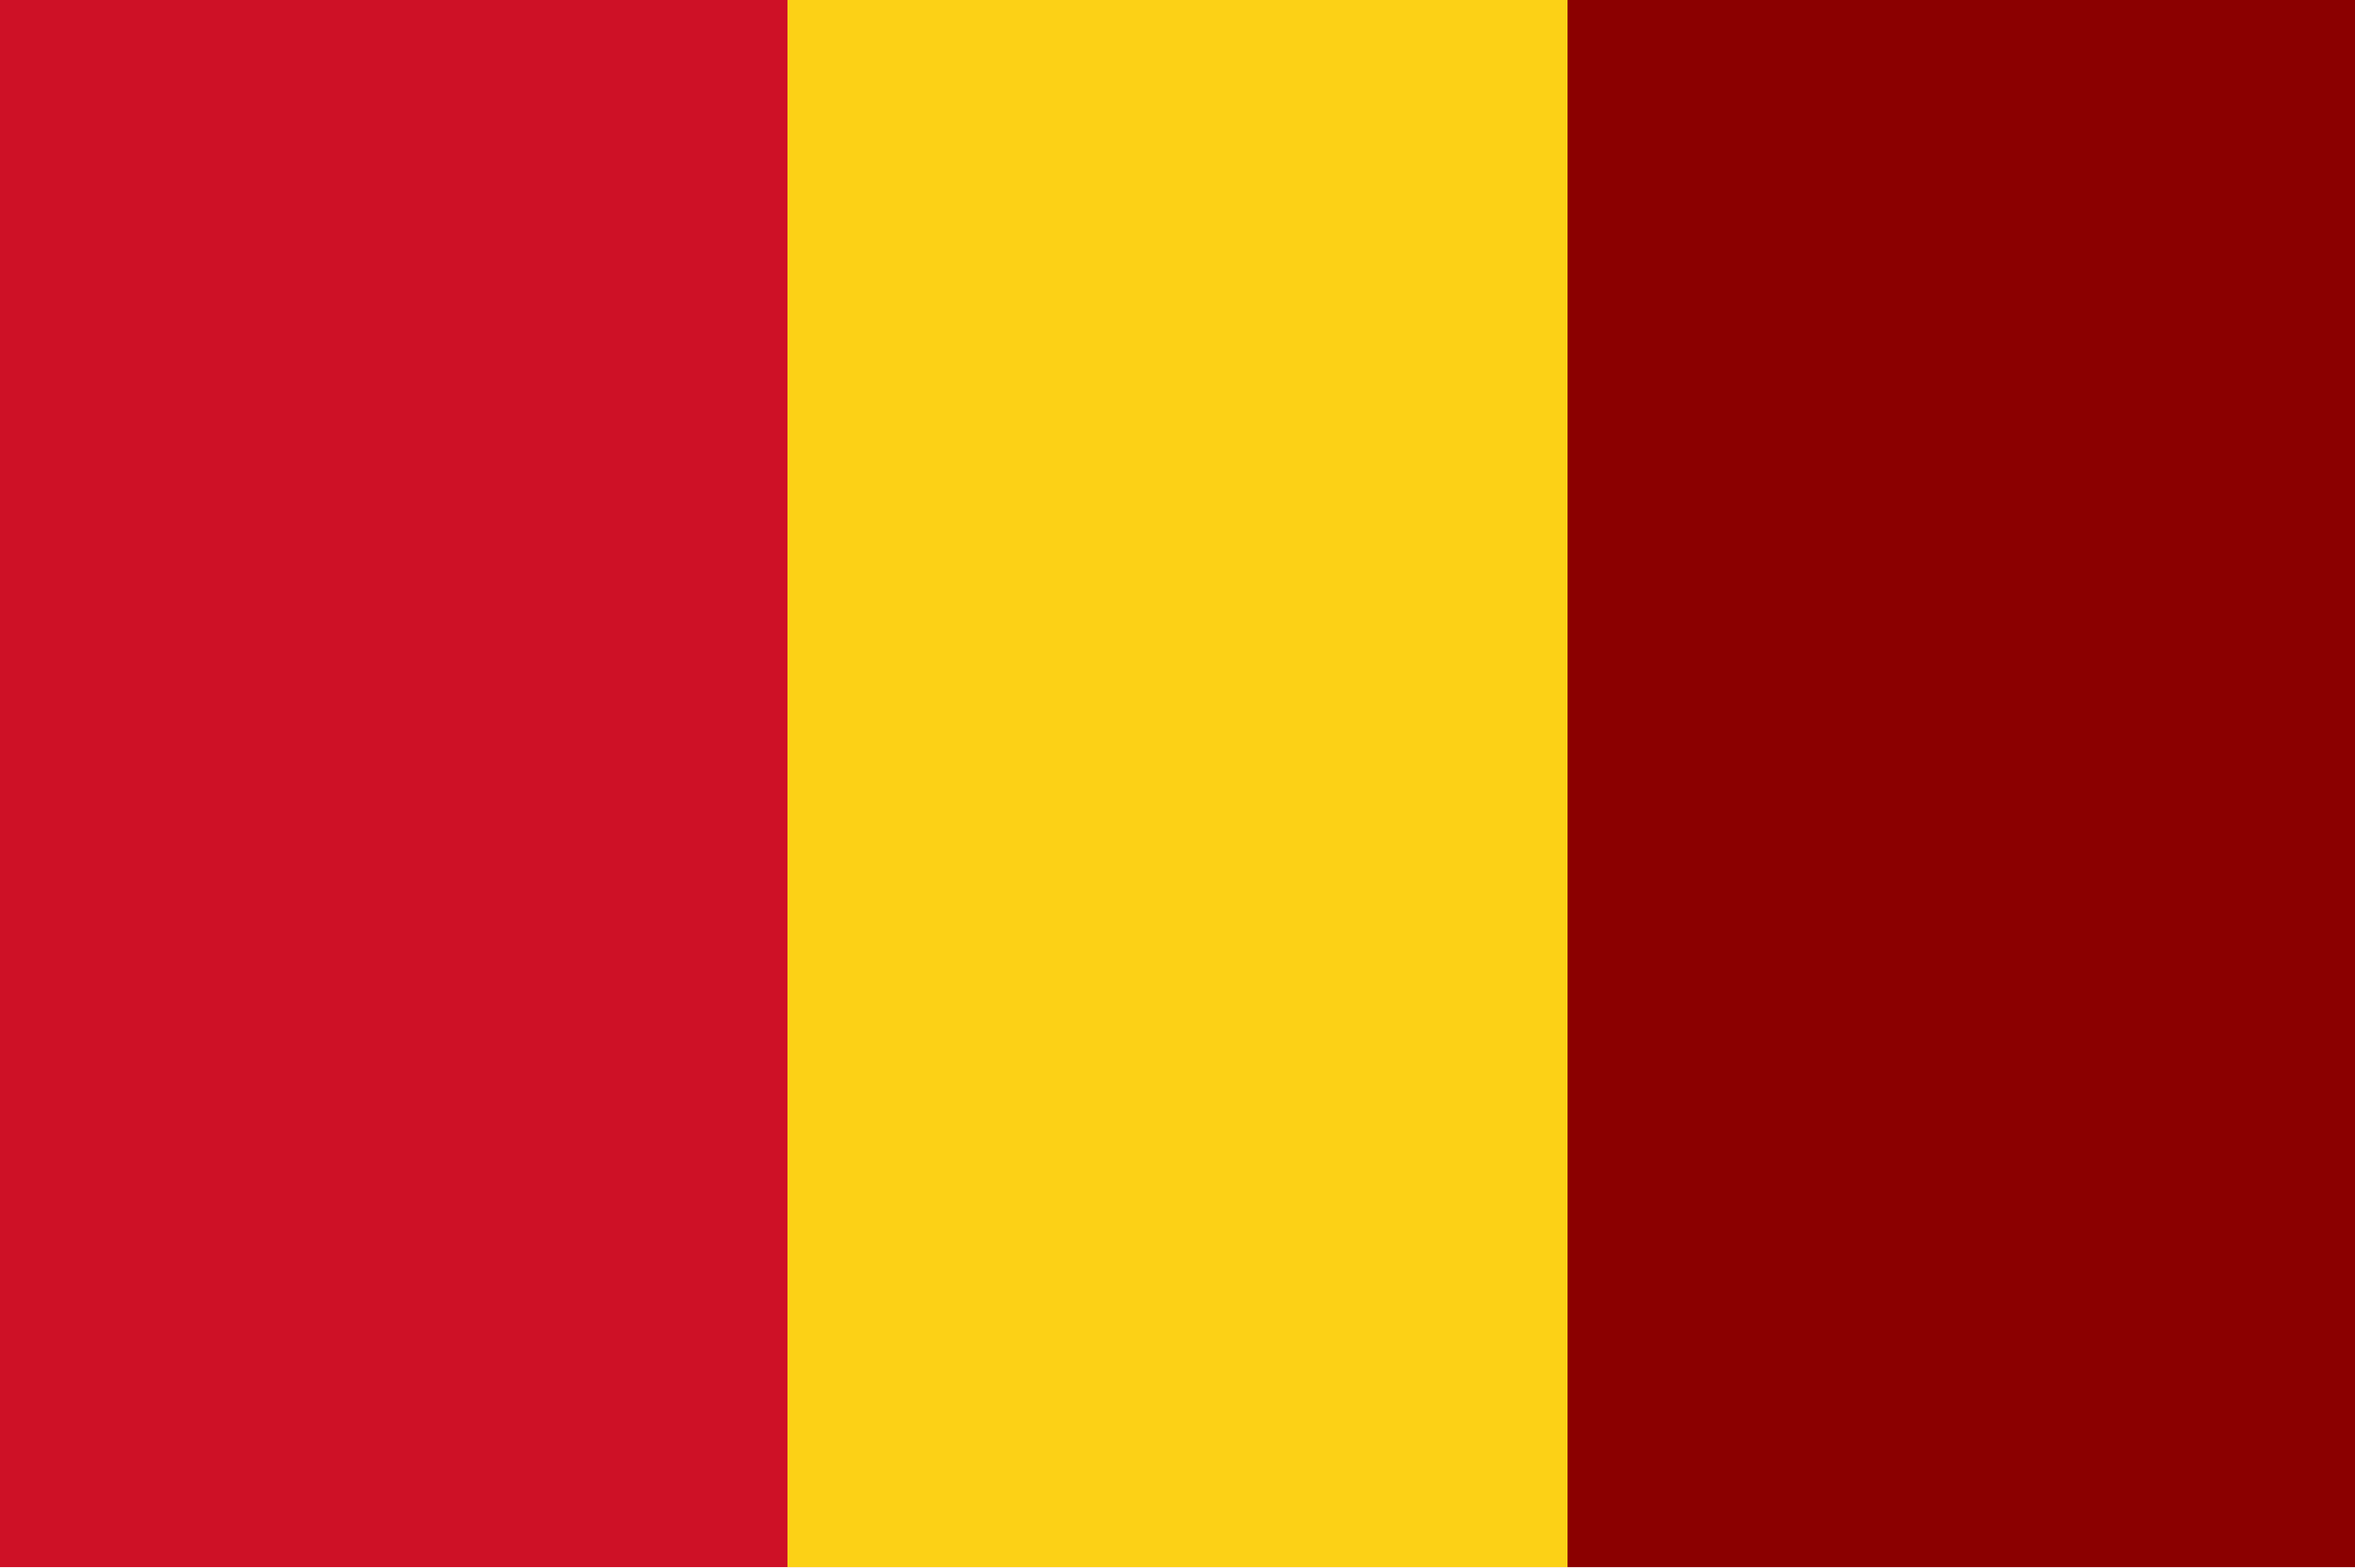
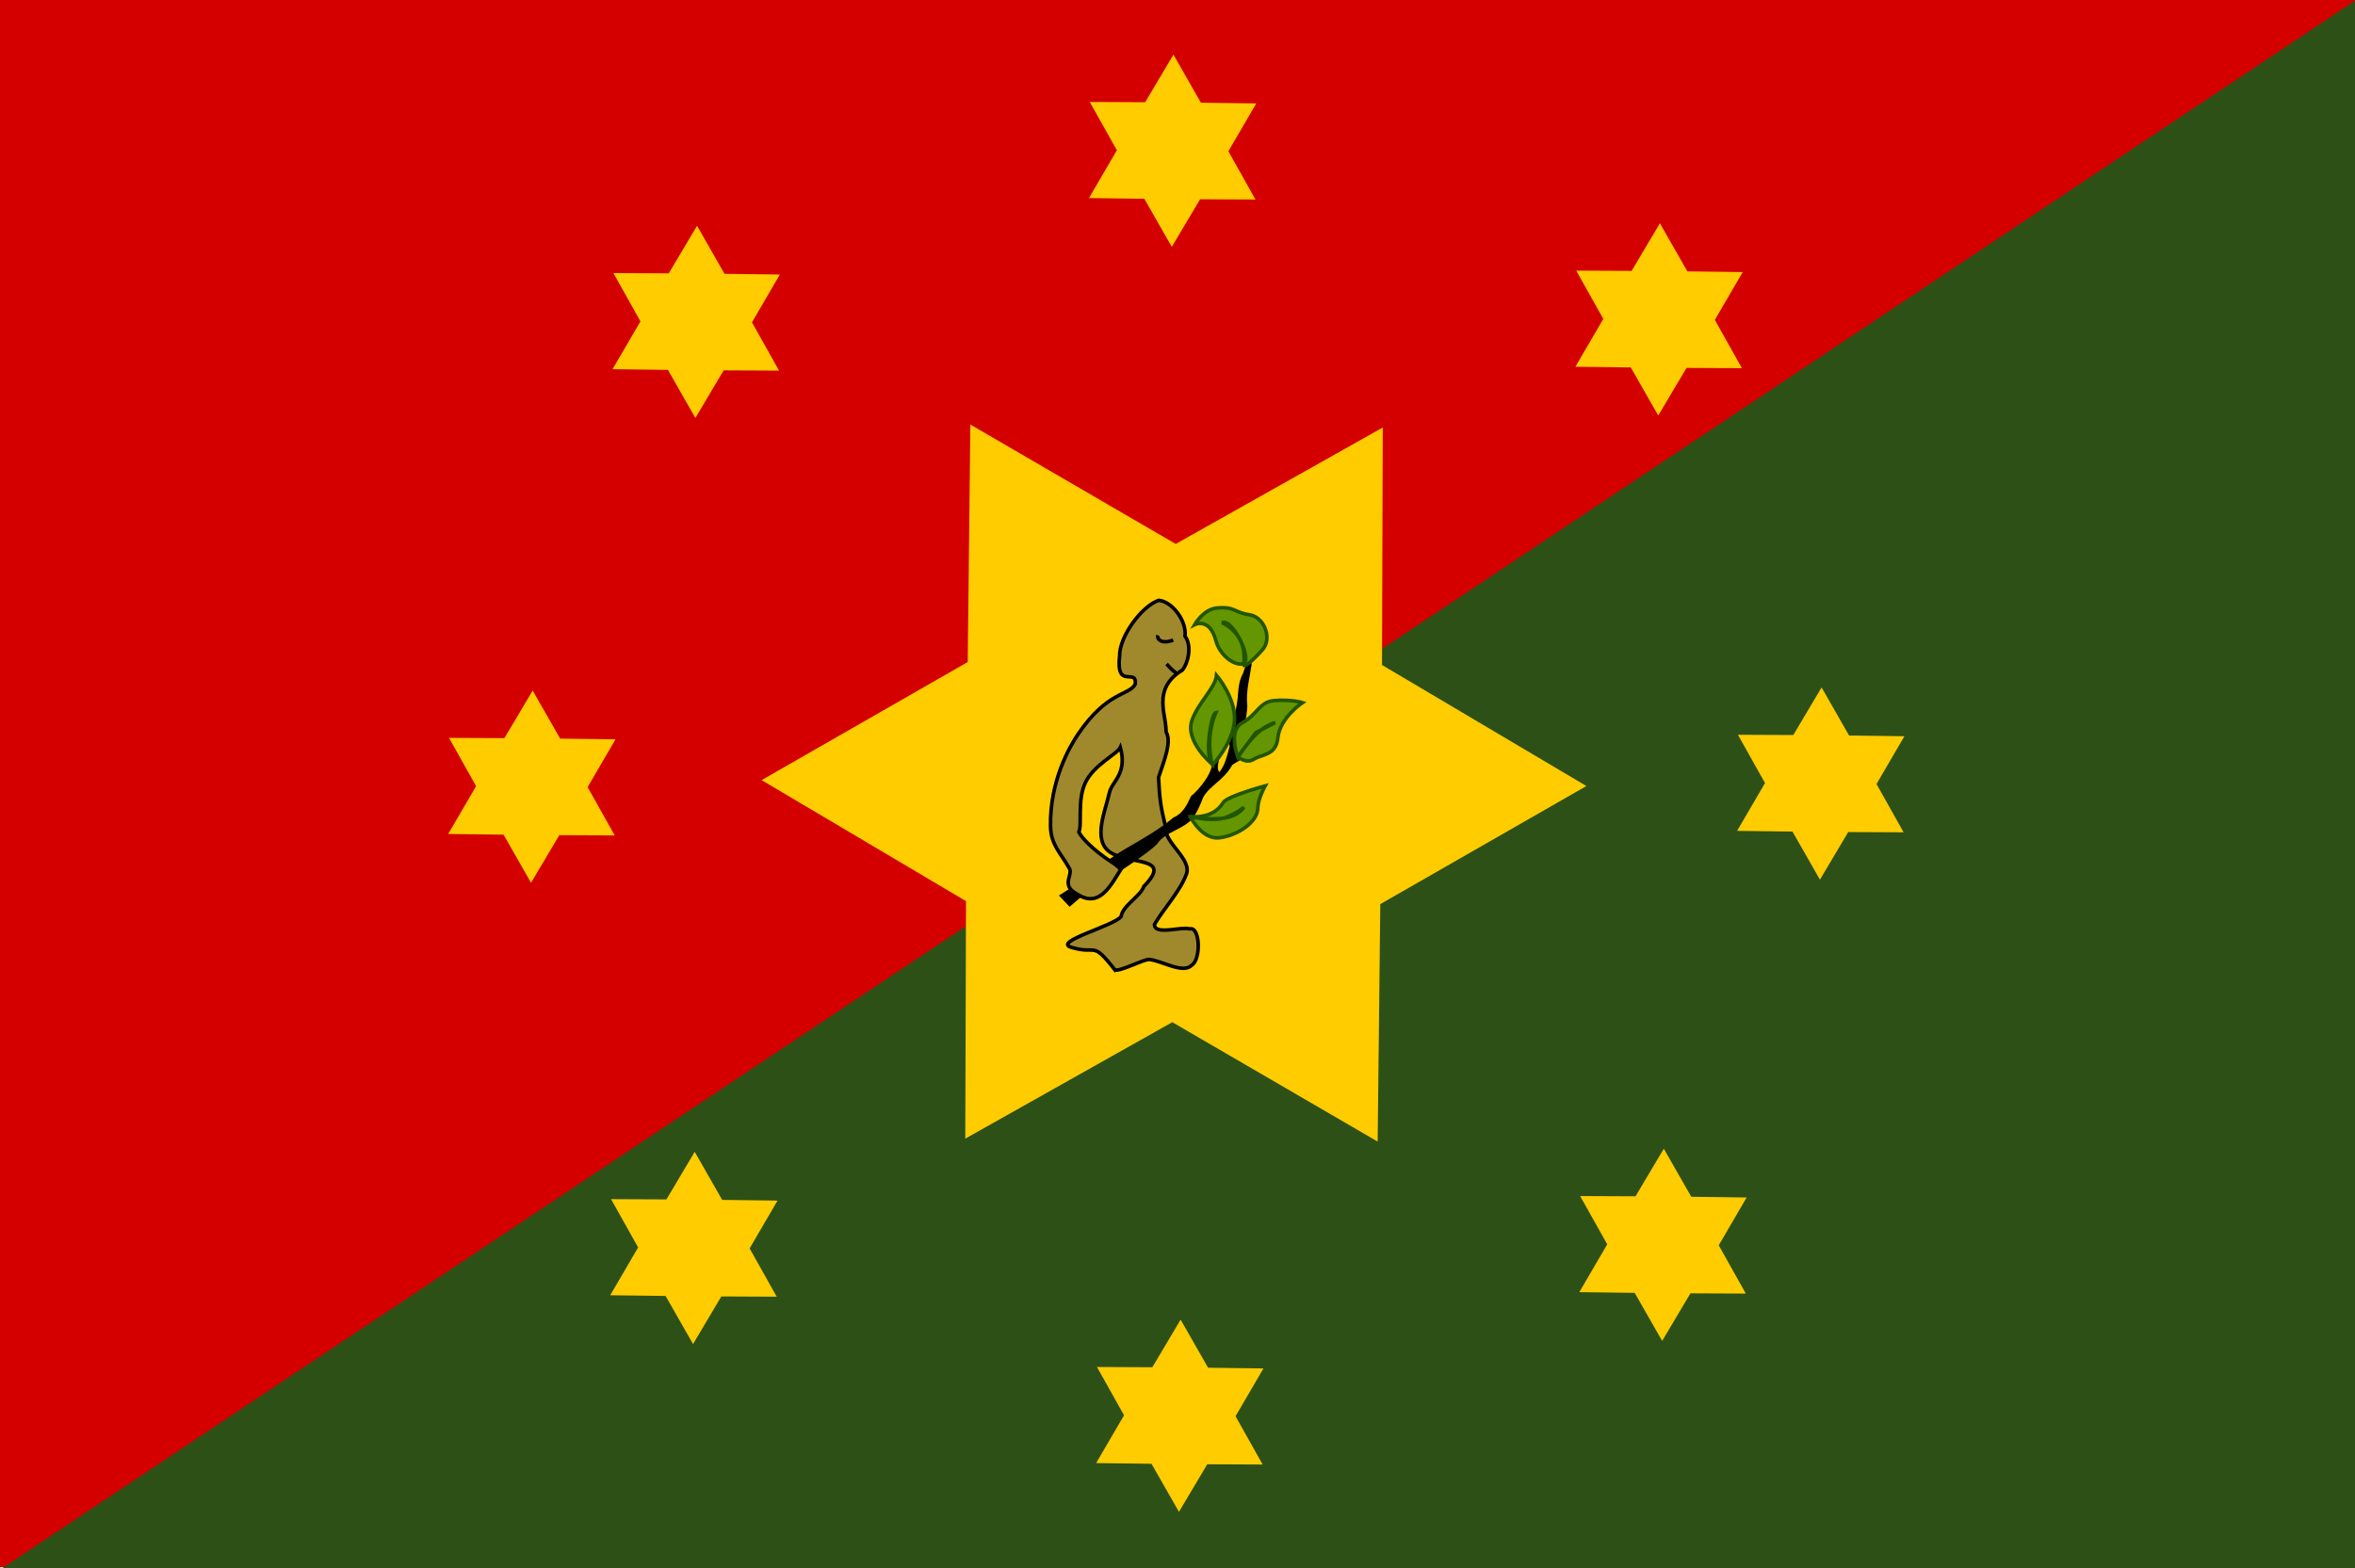
- <svg xmlns="http://www.w3.org/2000/svg" viewBox="0 0 320 213">
-   <rect width="320" height="213" fill="#CE1126" />
-   <rect x="107" width="106" height="213" fill="#FCD116" />
-   <rect x="213" width="107" height="213" fill="#8B0000" />
+ <svg xmlns="http://www.w3.org/2000/svg" version="1.0" width="661" height="440">
+   <path style="color:#000;fill:#d40000;fill-opacity:1;fill-rule:nonzero;stroke:none;stroke-width:3.83;stroke-linecap:butt;stroke-linejoin:miter;marker:none;marker-start:none;marker-mid:none;marker-end:none;stroke-miterlimit:4;stroke-dasharray:none;stroke-dashoffset:0;stroke-opacity:1;visibility:visible;display:inline;overflow:visible" d="M0 0h661v440H0z" />
+   <path style="fill:#2d5016;fill-opacity:1;fill-rule:evenodd;stroke:none;stroke-width:1px;stroke-linecap:butt;stroke-linejoin:miter;stroke-opacity:1" d="M-.5 441.027 662.028-.5l.501 442.029L-.5 441.027z" />
+   <path transform="rotate(3.208574 129.445 905.8612)" d="m353.514 307.027-59.424-30.242-56.19 35.895-3.522-66.583-59.181-30.714 55.902-36.342-2.991-66.609 59.424 30.242 56.19-35.895 3.522 66.583 59.181 30.714-55.902 36.342 2.991 66.609z" style="color:#000;fill:#fc0;fill-opacity:1;fill-rule:nonzero;stroke:none;stroke-width:.995;stroke-linecap:butt;stroke-linejoin:round;marker:none;marker-start:none;marker-mid:none;marker-end:none;stroke-miterlimit:4;stroke-dasharray:none;stroke-dashoffset:0;stroke-opacity:1;visibility:visible;display:inline;overflow:visible;enable-background:accumulate" />
+   <path style="fill:#a0892c;stroke:#000" d="M316.01 261.623c-6.65-8.516-4.887-4.069-12.347-6.389-5.109-1.589 12.227-6.026 14.086-8.642.393-3.054 5.376-5.586 6.379-8.457 8.362-8.539-3.946-5.864-9.469-9.562-5.025-3.364-1.385-11.484-.214-16.731.725-3.247 5.107-5.24 3.069-12.728-.942 1.989-7.318 4.804-9.772 9.825-2.404 4.919-.885 12.045-1.886 13.968 2.014 3.596 8.605 8.391 12.074 10.043-2.758 4.299-5.649 10.519-11.129 8.141-7.219-3.132-1.859-6.065-3.849-8.395-2.105-3.836-4.945-6.157-5.036-11.417-.221-12.665 5.317-22.286 7.73-25.846 8.266-12.192 14.222-10.762 16.067-14.051.459-4.797-5.518 1.797-4.403-7.976-.056-5.391 6.113-13.842 10.93-15.554 3.582.166 7.964 5.613 7.434 10.055 1.919 2.568 1.001 7.329-.727 9.503-2.998 1.831-4.992 4.111-5.434 7.768-.297 3.782.742 5.669.858 9.623 1.552 2.715-.338 7.465-2.13 12.746.286 5.888.567 8.138 1.933 13.744-.547 4.664 7.721 9.228 5.812 13.591-1.724 4.663-6.409 9.669-8.899 13.97-.003 3.159 7.602.484 9.89 1.239 2.911-.814 3.263 8.444.608 10.184-2.515 2.551-8.285-1.224-11.966-1.613-1.657-.028-8.002 3.386-9.608 2.96z" transform="translate(-3.057759 10.70217)" />
+   <path style="fill:#000" d="M314.091 230.77c2.384-1.726 4.718-3.098 5.392-3.487 4.155-2.393 9.329-5.354 12.907-8.455 2.644-1.101 3.855-3.56 4.958-6.01 2.614-2.094 6.057-6.712 5.887-9.266-.518-2.587-2.067-4.939-1.854-7.716 1.542-2.549 4.329 2.264 4.042 4.106.409 2.007-1.323 4.711-.115 6.137 1.685-2.063 2.198-4.767 2.879-7.243-.686-2.802 2.015-5.589 1.194-8.346 1.815-5.472.486-8.206 2.565-12.152.325-1.047 1.72-5.226 2.437-2.57-.565 3.842-1.687 7.726-1.225 11.64-.108 3.715-1.354 7.935-2.023 10.693.103 1.313-1.68 4.477 1.012 2.159 1.513-1.019 2.537-4.234 4.629-2.766.119 2.564-5.809 5.105-7.851 6.571-2.386 4.375-6.488 5.875-8.181 9.164-.845 2.099-1.522 3.874-2.893 5.734-2.32 3.108-7.873 3.913-9.959 7.231-1.491 1.604-5.796 4.613-10.472 7.754-.979-1.18-2.502-2.06-3.329-3.178z" transform="translate(-3.057759 10.70217)" />
+   <path style="fill:#639600;fill-opacity:1;fill-rule:evenodd;stroke:#250;stroke-width:1px;stroke-linecap:butt;stroke-linejoin:miter;stroke-opacity:1" d="M346.013 164.12s7.294 2.861 6.132 11.663c-.256 1.942 5.019-3.631 5.65-4.557 2.197-3.226-.051-8.77-4.114-9.35-4.254-.608-3.974-2.384-9.163-1.87-3.711.368-6.171 4.675-6.171 4.675s4.22-2.18 5.984 4.488c1.011 3.824 4.791 6.962 7.429 6.52 3.307-.554-2.779-13.053-5.746-11.569zM350.501 201.895s-2.88-7.501 1.309-9.724c4.042-2.145 4.715-5.822 8.789-6.171 4.909-.421 8.041.561 8.041.561s-6.358 4.254-6.919 9.911c-.491 4.95-4.441 4.535-6.732 5.984-2.291 1.449-4.488-.748-4.488-.748l5.049-6.732 5.423-2.805s-2.431.561-5.049 2.992-5.423 6.732-5.423 6.732zM337.41 218.538s6.068.879 8.976-3.927c1.075-1.777 11.781-4.675 11.781-4.675s-2.01 3.553-2.057 6.171c-.077 4.293-6.078 7.854-10.846 8.415-4.769.561-8.041-5.797-8.041-5.797s6.171.888 9.911.187c3.74-.701 5.049-2.992 5.049-2.992s-1.384 1.4-4.862 2.805c-3.693 1.492-9.911-.14-9.911-.187zM343.208 203.765s-7.583-6.299-5.61-12.155c1.659-4.924 6.596-9.164 6.919-12.716 0 0 5.33 6.218 5.049 12.529-.281 6.311-6.171 12.716-6.171 12.716s-1.683-1.87-.935-8.228c.748-6.358 1.87-6.545 1.87-6.545-1.935 4.54-2.178 9.361-1.122 14.399z" transform="translate(-3.057759 10.70217)" />
+   <path style="fill:none;fill-rule:evenodd;stroke:#000;stroke-width:1px;stroke-linecap:butt;stroke-linejoin:miter;stroke-opacity:1" d="M333.296 178.145c-.715-.011-2.465-2.091-2.805-2.431M332.361 168.982c-3.487 1.4-4.672-.509-4.301-1.309" transform="translate(-3.057759 10.70217)" />
+   <path style="fill:#000;fill-rule:evenodd;stroke:#000;stroke-width:1px;stroke-linecap:butt;stroke-linejoin:miter;stroke-opacity:1" d="m303.571 239.227-2.512 1.587 2.248 2.38 2.777-2.38-2.512-1.587z" transform="translate(-3.057759 10.70217)" />
+   <path transform="matrix(.96111 -.37309 .37309 .96111 221.2328 7.688997)" d="m101.622 89.73-14.028-5.52-11.869 9.294-2.233-14.909-13.983-5.632 11.795-9.388-2.114-14.926 14.028 5.52 11.869-9.294 2.233 14.909 13.983 5.632-11.795 9.388 2.114 14.926z" style="color:#000;fill:#fc0;fill-opacity:1;fill-rule:nonzero;stroke:none;stroke-width:.995;stroke-linecap:butt;stroke-linejoin:round;marker:none;marker-start:none;marker-mid:none;marker-end:none;stroke-miterlimit:4;stroke-dasharray:none;stroke-dashoffset:0;stroke-opacity:1;visibility:visible;display:inline;overflow:visible;enable-background:accumulate" />
+   <path transform="matrix(.96111 -.37309 .37309 .96111 357.7701 55.04063)" d="m101.622 89.73-14.028-5.52-11.869 9.294-2.233-14.909-13.983-5.632 11.795-9.388-2.114-14.926 14.028 5.52 11.869-9.294 2.233 14.909 13.983 5.632-11.795 9.388 2.114 14.926z" style="color:#000;fill:#fc0;fill-opacity:1;fill-rule:nonzero;stroke:none;stroke-width:.995;stroke-linecap:butt;stroke-linejoin:round;marker:none;marker-start:none;marker-mid:none;marker-end:none;stroke-miterlimit:4;stroke-dasharray:none;stroke-dashoffset:0;stroke-opacity:1;visibility:visible;display:inline;overflow:visible;enable-background:accumulate" />
+   <path transform="matrix(.96111 -.37309 .37309 .96111 403.153 185.3493)" d="m101.622 89.73-14.028-5.52-11.869 9.294-2.233-14.909-13.983-5.632 11.795-9.388-2.114-14.926 14.028 5.52 11.869-9.294 2.233 14.909 13.983 5.632-11.795 9.388 2.114 14.926z" style="color:#000;fill:#fc0;fill-opacity:1;fill-rule:nonzero;stroke:none;stroke-width:.995;stroke-linecap:butt;stroke-linejoin:round;marker:none;marker-start:none;marker-mid:none;marker-end:none;stroke-miterlimit:4;stroke-dasharray:none;stroke-dashoffset:0;stroke-opacity:1;visibility:visible;display:inline;overflow:visible;enable-background:accumulate" />
+   <path transform="matrix(.96111 -.37309 .37309 .96111 358.8671 314.8551)" d="m101.622 89.73-14.028-5.52-11.869 9.294-2.233-14.909-13.983-5.632 11.795-9.388-2.114-14.926 14.028 5.52 11.869-9.294 2.233 14.909 13.983 5.632-11.795 9.388 2.114 14.926z" style="color:#000;fill:#fc0;fill-opacity:1;fill-rule:nonzero;stroke:none;stroke-width:.995;stroke-linecap:butt;stroke-linejoin:round;marker:none;marker-start:none;marker-mid:none;marker-end:none;stroke-miterlimit:4;stroke-dasharray:none;stroke-dashoffset:0;stroke-opacity:1;visibility:visible;display:inline;overflow:visible;enable-background:accumulate" />
+   <path transform="matrix(.96111 -.37309 .37309 .96111 223.2458 362.848)" d="m101.622 89.73-14.028-5.52-11.869 9.294-2.233-14.909-13.983-5.632 11.795-9.388-2.114-14.926 14.028 5.52 11.869-9.294 2.233 14.909 13.983 5.632-11.795 9.388 2.114 14.926z" style="color:#000;fill:#fc0;fill-opacity:1;fill-rule:nonzero;stroke:none;stroke-width:.995;stroke-linecap:butt;stroke-linejoin:round;marker:none;marker-start:none;marker-mid:none;marker-end:none;stroke-miterlimit:4;stroke-dasharray:none;stroke-dashoffset:0;stroke-opacity:1;visibility:visible;display:inline;overflow:visible;enable-background:accumulate" />
+   <path transform="matrix(.96111 -.37309 .37309 .96111 86.85999 315.7282)" d="m101.622 89.73-14.028-5.52-11.869 9.294-2.233-14.909-13.983-5.632 11.795-9.388-2.114-14.926 14.028 5.52 11.869-9.294 2.233 14.909 13.983 5.632-11.795 9.388 2.114 14.926z" style="color:#000;fill:#fc0;fill-opacity:1;fill-rule:nonzero;stroke:none;stroke-width:.995;stroke-linecap:butt;stroke-linejoin:round;marker:none;marker-start:none;marker-mid:none;marker-end:none;stroke-miterlimit:4;stroke-dasharray:none;stroke-dashoffset:0;stroke-opacity:1;visibility:visible;display:inline;overflow:visible;enable-background:accumulate" />
+   <path transform="matrix(.96111 -.37309 .37309 .96111 41.38435 186.2224)" d="m101.622 89.73-14.028-5.52-11.869 9.294-2.233-14.909-13.983-5.632 11.795-9.388-2.114-14.926 14.028 5.52 11.869-9.294 2.233 14.909 13.983 5.632-11.795 9.388 2.114 14.926z" style="color:#000;fill:#fc0;fill-opacity:1;fill-rule:nonzero;stroke:none;stroke-width:.995;stroke-linecap:butt;stroke-linejoin:round;marker:none;marker-start:none;marker-mid:none;marker-end:none;stroke-miterlimit:4;stroke-dasharray:none;stroke-dashoffset:0;stroke-opacity:1;visibility:visible;display:inline;overflow:visible;enable-background:accumulate" />
+   <path transform="matrix(.96111 -.37309 .37309 .96111 87.51577 55.72823)" d="m101.622 89.73-14.028-5.52-11.869 9.294-2.233-14.909-13.983-5.632 11.795-9.388-2.114-14.926 14.028 5.52 11.869-9.294 2.233 14.909 13.983 5.632-11.795 9.388 2.114 14.926z" style="color:#000;fill:#fc0;fill-opacity:1;fill-rule:nonzero;stroke:none;stroke-width:.995;stroke-linecap:butt;stroke-linejoin:round;marker:none;marker-start:none;marker-mid:none;marker-end:none;stroke-miterlimit:4;stroke-dasharray:none;stroke-dashoffset:0;stroke-opacity:1;visibility:visible;display:inline;overflow:visible;enable-background:accumulate" />
</svg>
